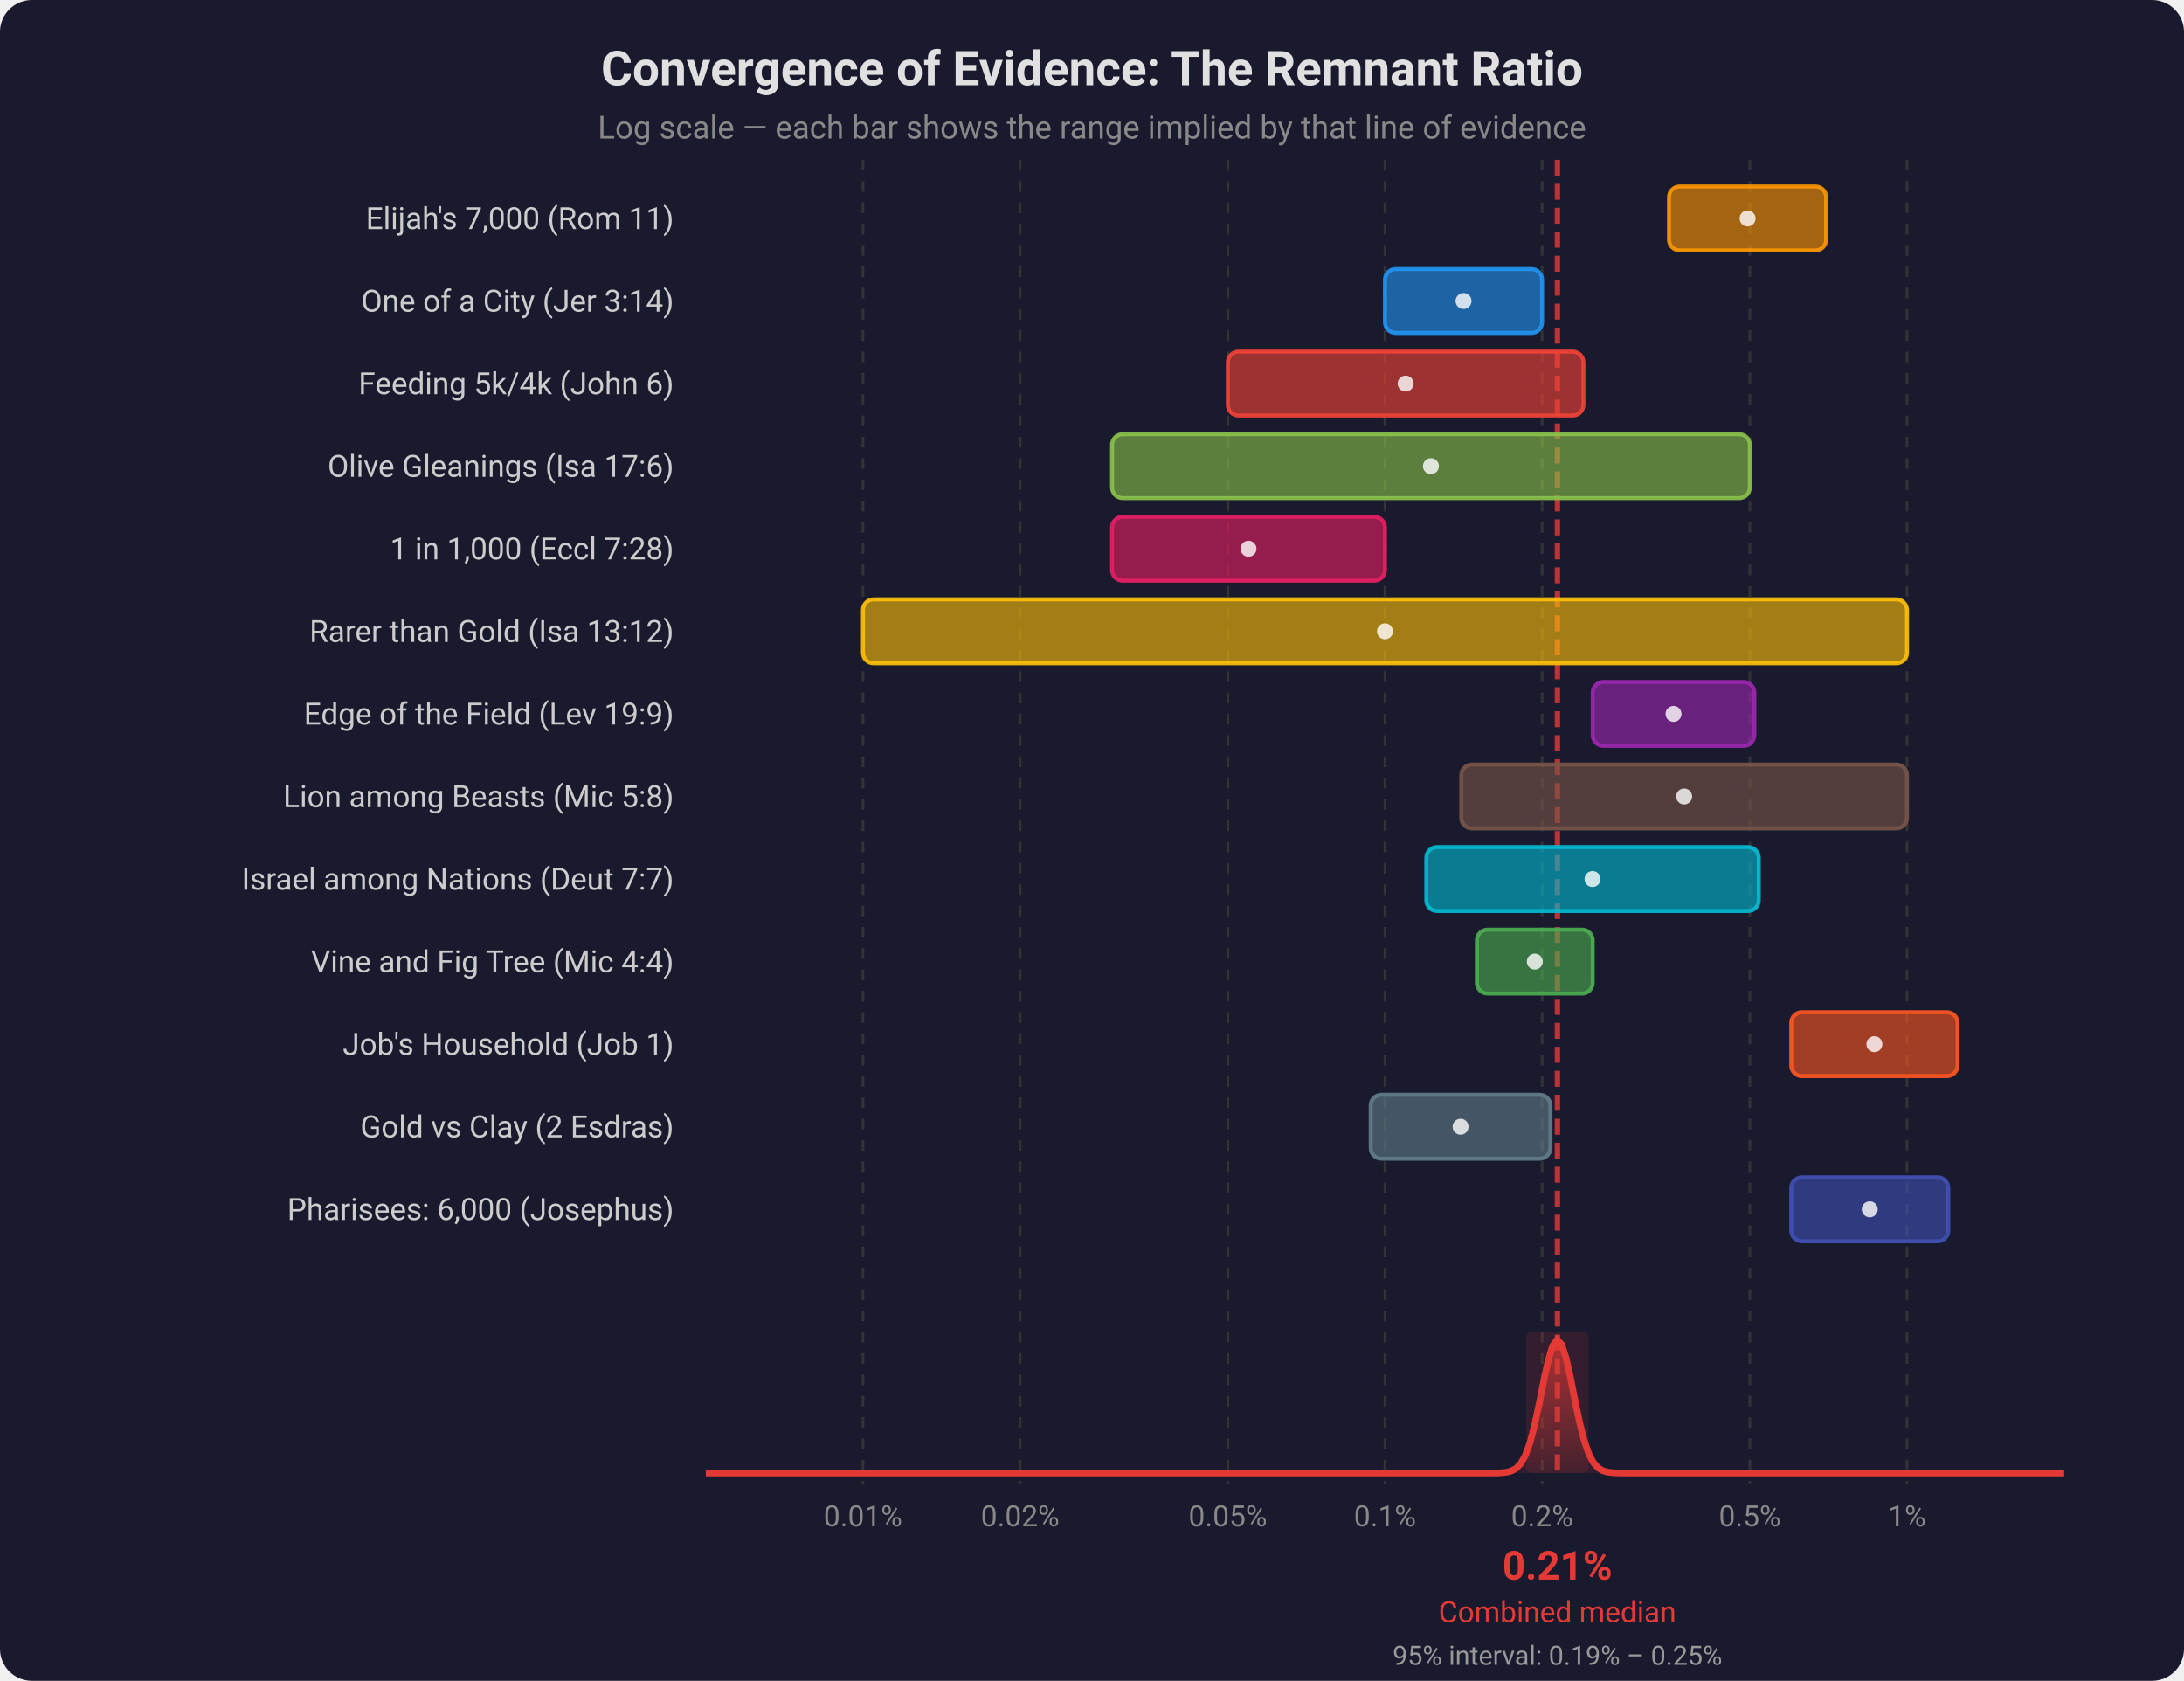
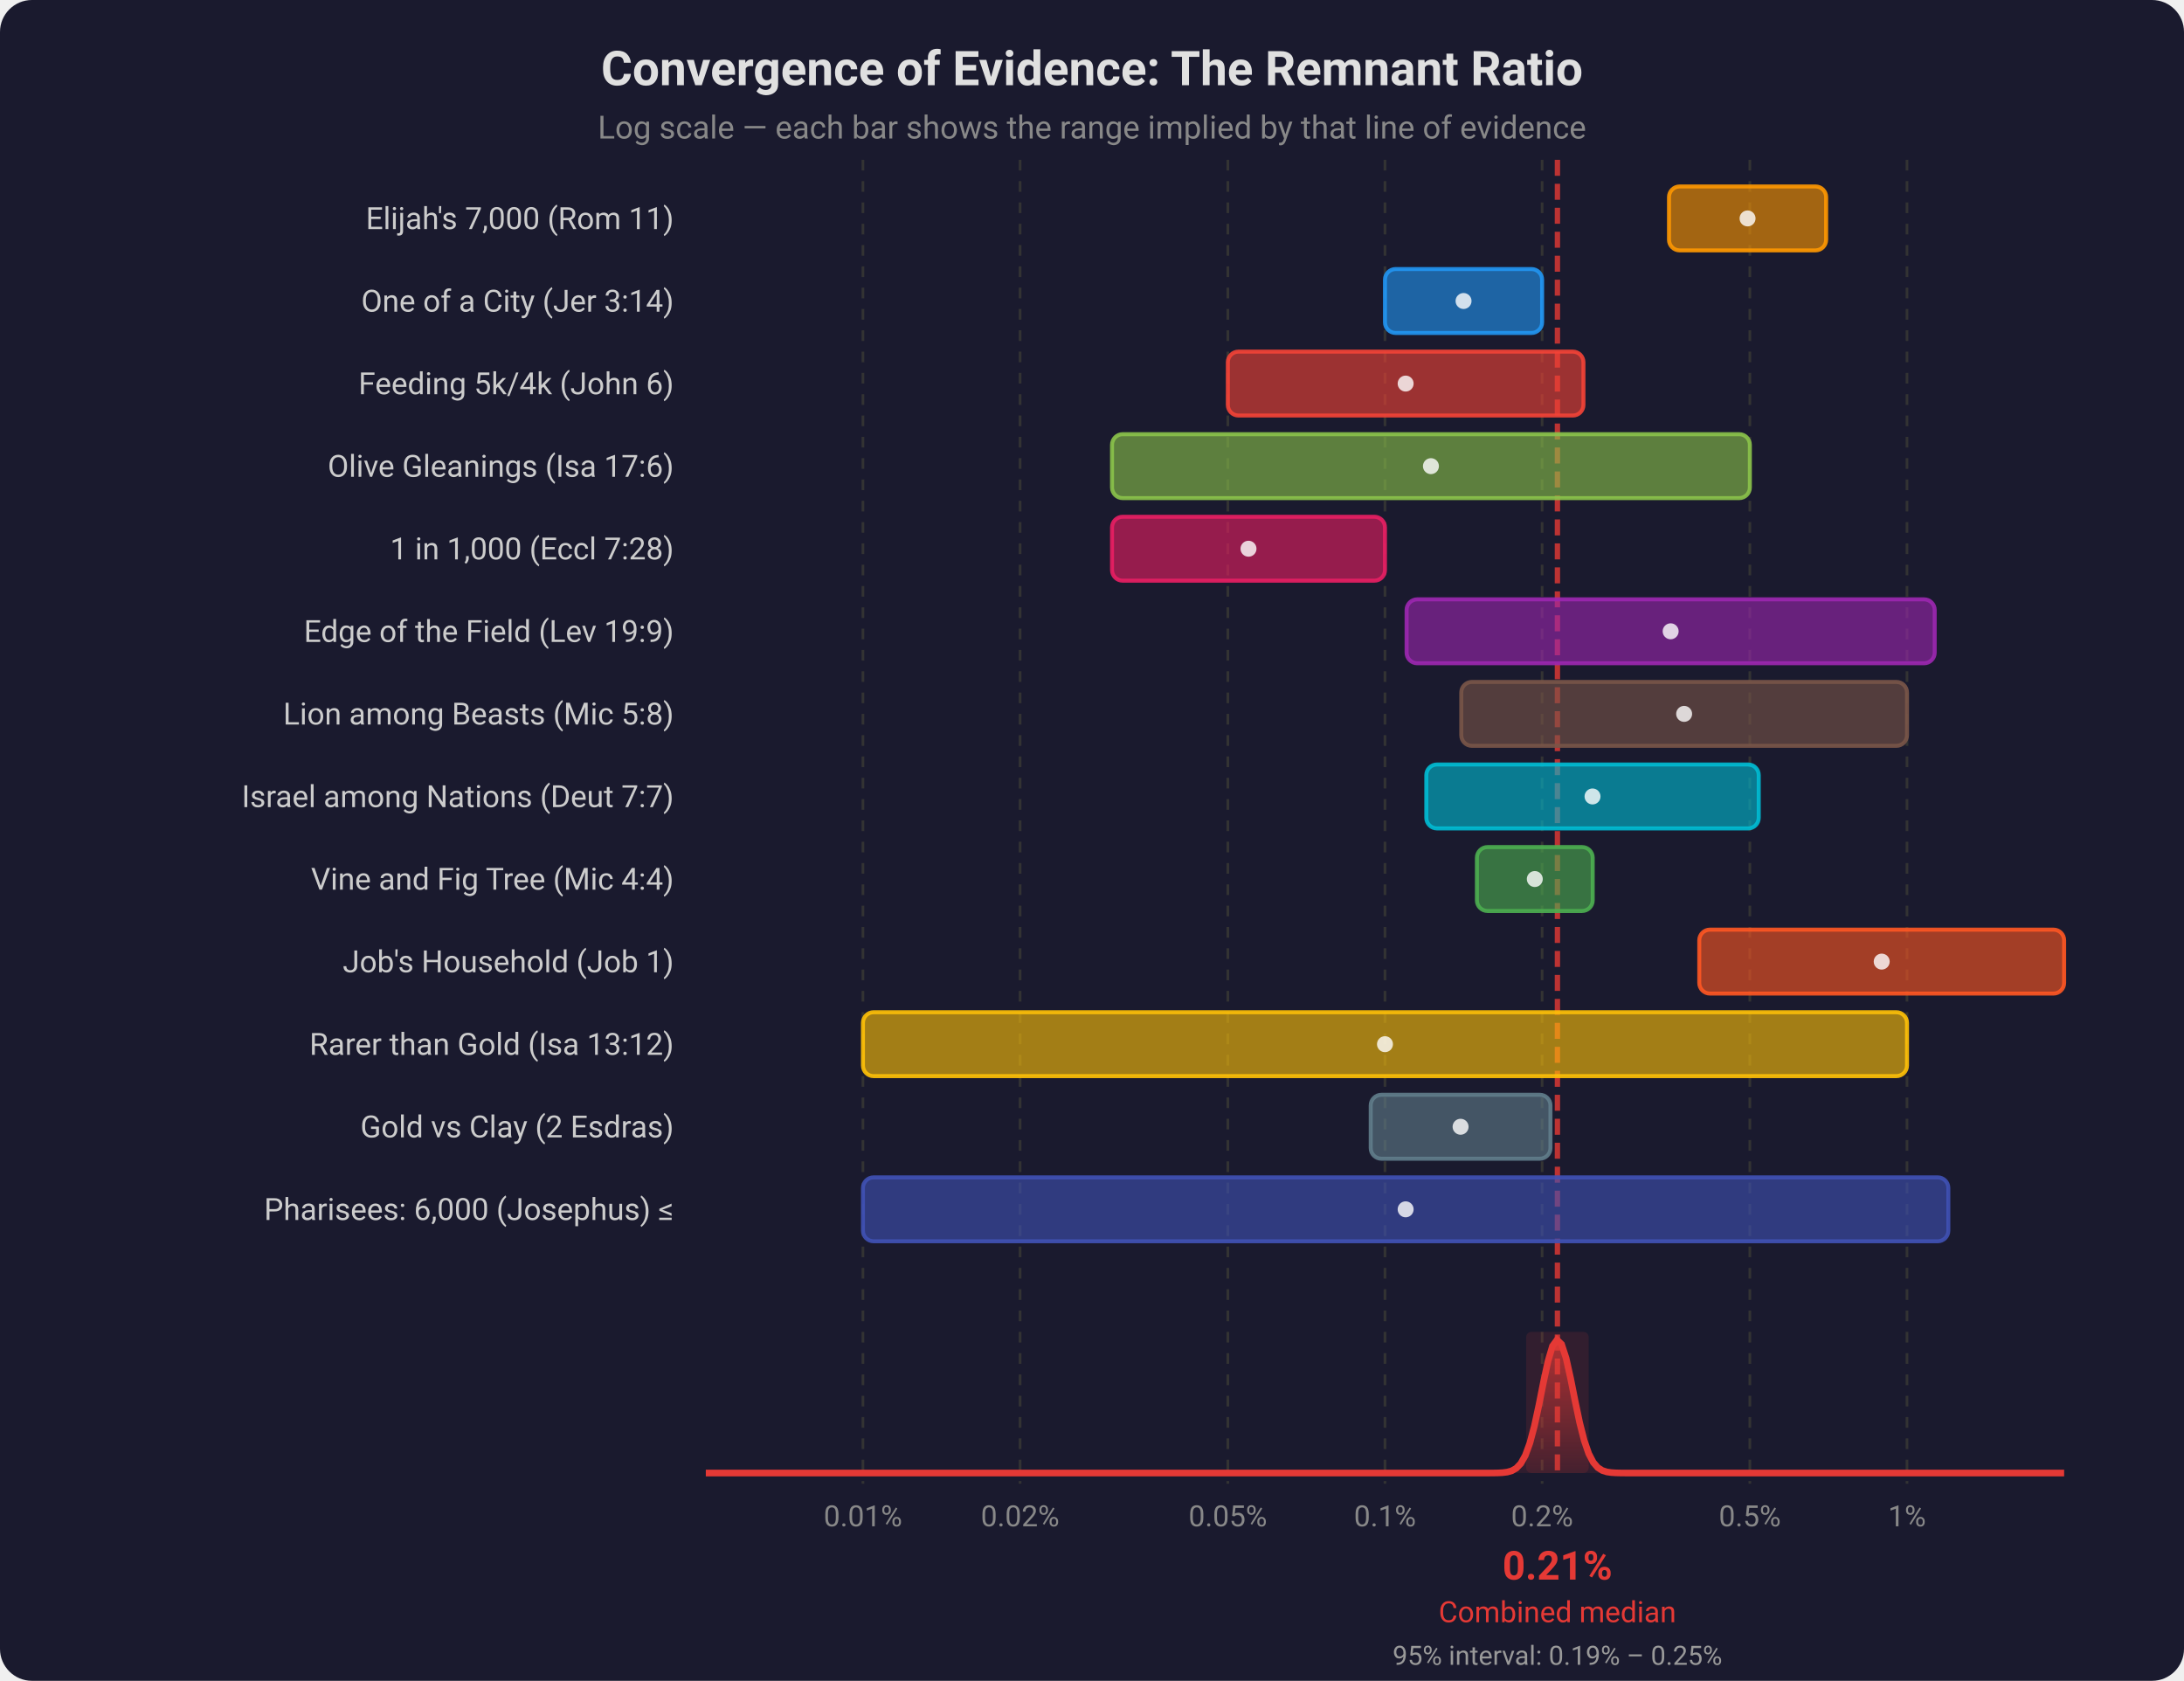
<svg xmlns="http://www.w3.org/2000/svg" viewBox="0 0 820 631" style="max-width:100%;height:auto;font-family:-apple-system,BlinkMacSystemFont,'Segoe UI',Roboto,sans-serif;">
  <defs>
    <linearGradient id="bellGrad" x1="0" y1="0" x2="0" y2="1">
      <stop offset="0%" stop-color="#E53935" stop-opacity="0.7" />
      <stop offset="100%" stop-color="#E53935" stop-opacity="0.1" />
    </linearGradient>
  </defs>
  <rect width="820" height="631" fill="#1a1a2e" rx="12" />
  <text x="410" y="32" text-anchor="middle" fill="#e0e0e0" font-size="18" font-weight="700">Convergence of Evidence: The Remnant Ratio</text>
  <text x="410" y="52" text-anchor="middle" fill="#888" font-size="12">Log scale — each bar shows the range implied by that line of evidence</text>
  <line x1="324.001" y1="60" x2="324.001" y2="557" stroke="#333" stroke-width="1" stroke-dasharray="4,4" />
  <text x="324.001" y="573" text-anchor="middle" fill="#888" font-size="11">0.01%</text>
  <line x1="383.003" y1="60" x2="383.003" y2="557" stroke="#333" stroke-width="1" stroke-dasharray="4,4" />
  <text x="383.003" y="573" text-anchor="middle" fill="#888" font-size="11">0.02%</text>
  <line x1="460.999" y1="60" x2="460.999" y2="557" stroke="#333" stroke-width="1" stroke-dasharray="4,4" />
  <text x="460.999" y="573" text-anchor="middle" fill="#888" font-size="11">0.05%</text>
  <line x1="520" y1="60" x2="520" y2="557" stroke="#333" stroke-width="1" stroke-dasharray="4,4" />
  <text x="520" y="573" text-anchor="middle" fill="#888" font-size="11">0.1%</text>
  <line x1="579.001" y1="60" x2="579.001" y2="557" stroke="#333" stroke-width="1" stroke-dasharray="4,4" />
  <text x="579.001" y="573" text-anchor="middle" fill="#888" font-size="11">0.2%</text>
  <line x1="656.997" y1="60" x2="656.997" y2="557" stroke="#333" stroke-width="1" stroke-dasharray="4,4" />
  <text x="656.997" y="573" text-anchor="middle" fill="#888" font-size="11">0.5%</text>
  <line x1="715.999" y1="60" x2="715.999" y2="557" stroke="#333" stroke-width="1" stroke-dasharray="4,4" />
  <text x="715.999" y="573" text-anchor="middle" fill="#888" font-size="11">1%</text>
  <line x1="584.746" y1="60" x2="584.746" y2="553" stroke="#E53935" stroke-width="2" stroke-dasharray="6,3" opacity="0.8" />
  <text x="253" y="86" text-anchor="end" fill="#ccc" font-size="11.5">Elijah's 7,000 (Rom 11)</text>
  <rect x="626.637" y="70" width="59.001" height="24" fill="#FF9800" opacity="0.6" rx="4" />
  <rect x="626.637" y="70" width="59.001" height="24" fill="none" stroke="#FF9800" stroke-width="1.5" rx="4" opacity="0.9" />
  <circle cx="656.137" cy="82" r="3" fill="white" opacity="0.8" />
  <text x="253" y="117" text-anchor="end" fill="#ccc" font-size="11.5">One of a City (Jer 3:14)</text>
  <rect x="520" y="101" width="59.001" height="24" fill="#2196F3" opacity="0.6" rx="4" />
  <rect x="520" y="101" width="59.001" height="24" fill="none" stroke="#2196F3" stroke-width="1.5" rx="4" opacity="0.9" />
  <circle cx="549.501" cy="113" r="3" fill="white" opacity="0.8" />
  <text x="253" y="148" text-anchor="end" fill="#ccc" font-size="11.5">Feeding 5k/4k (John 6)</text>
  <rect x="460.999" y="132" width="133.522" height="24" fill="#F44336" opacity="0.6" rx="4" />
  <rect x="460.999" y="132" width="133.522" height="24" fill="none" stroke="#F44336" stroke-width="1.5" rx="4" opacity="0.9" />
  <circle cx="527.76" cy="144" r="3" fill="white" opacity="0.8" />
  <text x="253" y="179" text-anchor="end" fill="#ccc" font-size="11.5">Olive Gleanings (Isa 17:6)</text>
  <rect x="417.517" y="163" width="239.481" height="24" fill="#8BC34A" opacity="0.6" rx="4" />
  <rect x="417.517" y="163" width="239.481" height="24" fill="none" stroke="#8BC34A" stroke-width="1.5" rx="4" opacity="0.9" />
  <circle cx="537.257" cy="175" r="3" fill="white" opacity="0.8" />
  <text x="253" y="210" text-anchor="end" fill="#ccc" font-size="11.5">1 in 1,000 (Eccl 7:28)</text>
  <rect x="417.517" y="194" width="102.483" height="24" fill="#E91E63" opacity="0.6" rx="4" />
  <rect x="417.517" y="194" width="102.483" height="24" fill="none" stroke="#E91E63" stroke-width="1.5" rx="4" opacity="0.9" />
  <circle cx="468.758" cy="206" r="3" fill="white" opacity="0.8" />
-   <text x="253" y="241" text-anchor="end" fill="#ccc" font-size="11.5">Rarer than Gold (Isa 13:12)</text>
-   <rect x="324.001" y="225" width="391.997" height="24" fill="#FFC107" opacity="0.6" rx="4" />
-   <rect x="324.001" y="225" width="391.997" height="24" fill="none" stroke="#FFC107" stroke-width="1.5" rx="4" opacity="0.9" />
-   <circle cx="520" cy="237" r="3" fill="white" opacity="0.8" />
-   <text x="253" y="272" text-anchor="end" fill="#ccc" font-size="11.5">Edge of the Field (Lev 19:9)</text>
-   <rect x="597.996" y="256" width="60.687" height="24" fill="#9C27B0" opacity="0.6" rx="4" />
-   <rect x="597.996" y="256" width="60.687" height="24" fill="none" stroke="#9C27B0" stroke-width="1.5" rx="4" opacity="0.9" />
-   <circle cx="628.339" cy="268" r="3" fill="white" opacity="0.8" />
-   <text x="253" y="303" text-anchor="end" fill="#ccc" font-size="11.5">Lion among Beasts (Mic 5:8)</text>
-   <rect x="548.641" y="287" width="167.358" height="24" fill="#795548" opacity="0.6" rx="4" />
-   <rect x="548.641" y="287" width="167.358" height="24" fill="none" stroke="#795548" stroke-width="1.5" rx="4" opacity="0.9" />
-   <circle cx="632.32" cy="299" r="3" fill="white" opacity="0.8" />
-   <text x="253" y="334" text-anchor="end" fill="#ccc" font-size="11.5">Israel among Nations (Deut 7:7)</text>
-   <rect x="535.519" y="318" width="124.816" height="24" fill="#00BCD4" opacity="0.6" rx="4" />
-   <rect x="535.519" y="318" width="124.816" height="24" fill="none" stroke="#00BCD4" stroke-width="1.5" rx="4" opacity="0.9" />
-   <circle cx="597.928" cy="330" r="3" fill="white" opacity="0.8" />
-   <text x="253" y="365" text-anchor="end" fill="#ccc" font-size="11.5">Vine and Fig Tree (Mic 4:4)</text>
-   <rect x="554.514" y="349" width="43.482" height="24" fill="#4CAF50" opacity="0.6" rx="4" />
-   <rect x="554.514" y="349" width="43.482" height="24" fill="none" stroke="#4CAF50" stroke-width="1.5" rx="4" opacity="0.9" />
-   <circle cx="576.255" cy="361" r="3" fill="white" opacity="0.8" />
-   <text x="253" y="396" text-anchor="end" fill="#ccc" font-size="11.5">Job's Household (Job 1)</text>
-   <rect x="672.517" y="380" width="62.476" height="24" fill="#FF5722" opacity="0.6" rx="4" />
-   <rect x="672.517" y="380" width="62.476" height="24" fill="none" stroke="#FF5722" stroke-width="1.5" rx="4" opacity="0.9" />
-   <circle cx="703.755" cy="392" r="3" fill="white" opacity="0.8" />
+   <text x="253" y="241" text-anchor="end" fill="#ccc" font-size="11.5">Edge of the Field (Lev 19:9)</text>
+   <rect x="528.113" y="225" width="198.289" height="24" fill="#9C27B0" opacity="0.6" rx="4" />
+   <rect x="528.113" y="225" width="198.289" height="24" fill="none" stroke="#9C27B0" stroke-width="1.5" rx="4" opacity="0.9" />
+   <circle cx="627.257" cy="237" r="3" fill="white" opacity="0.8" />
+   <text x="253" y="272" text-anchor="end" fill="#ccc" font-size="11.5">Lion among Beasts (Mic 5:8)</text>
+   <rect x="548.641" y="256" width="167.358" height="24" fill="#795548" opacity="0.6" rx="4" />
+   <rect x="548.641" y="256" width="167.358" height="24" fill="none" stroke="#795548" stroke-width="1.5" rx="4" opacity="0.9" />
+   <circle cx="632.32" cy="268" r="3" fill="white" opacity="0.8" />
+   <text x="253" y="303" text-anchor="end" fill="#ccc" font-size="11.5">Israel among Nations (Deut 7:7)</text>
+   <rect x="535.519" y="287" width="124.816" height="24" fill="#00BCD4" opacity="0.6" rx="4" />
+   <rect x="535.519" y="287" width="124.816" height="24" fill="none" stroke="#00BCD4" stroke-width="1.5" rx="4" opacity="0.9" />
+   <circle cx="597.928" cy="299" r="3" fill="white" opacity="0.8" />
+   <text x="253" y="334" text-anchor="end" fill="#ccc" font-size="11.5">Vine and Fig Tree (Mic 4:4)</text>
+   <rect x="554.514" y="318" width="43.482" height="24" fill="#4CAF50" opacity="0.6" rx="4" />
+   <rect x="554.514" y="318" width="43.482" height="24" fill="none" stroke="#4CAF50" stroke-width="1.5" rx="4" opacity="0.9" />
+   <circle cx="576.255" cy="330" r="3" fill="white" opacity="0.8" />
+   <text x="253" y="365" text-anchor="end" fill="#ccc" font-size="11.5">Job's Household (Job 1)</text>
+   <rect x="638.003" y="349" width="136.997" height="24" fill="#FF5722" opacity="0.6" rx="4" />
+   <rect x="638.003" y="349" width="136.997" height="24" fill="none" stroke="#FF5722" stroke-width="1.5" rx="4" opacity="0.9" />
+   <circle cx="706.501" cy="361" r="3" fill="white" opacity="0.8" />
+   <text x="253" y="396" text-anchor="end" fill="#ccc" font-size="11.5">Rarer than Gold (Isa 13:12)</text>
+   <rect x="324.001" y="380" width="391.997" height="24" fill="#FFC107" opacity="0.6" rx="4" />
+   <rect x="324.001" y="380" width="391.997" height="24" fill="none" stroke="#FFC107" stroke-width="1.5" rx="4" opacity="0.9" />
+   <circle cx="520" cy="392" r="3" fill="white" opacity="0.8" />
  <text x="253" y="427" text-anchor="end" fill="#ccc" font-size="11.5">Gold vs Clay (2 Esdras)</text>
  <rect x="514.642" y="411" width="67.493" height="24" fill="#607D8B" opacity="0.6" rx="4" />
  <rect x="514.642" y="411" width="67.493" height="24" fill="none" stroke="#607D8B" stroke-width="1.5" rx="4" opacity="0.9" />
  <circle cx="548.389" cy="423" r="3" fill="white" opacity="0.8" />
-   <text x="253" y="458" text-anchor="end" fill="#ccc" font-size="11.5">Pharisees: 6,000 (Josephus)</text>
-   <rect x="672.517" y="442" width="59.001" height="24" fill="#3F51B5" opacity="0.6" rx="4" />
-   <rect x="672.517" y="442" width="59.001" height="24" fill="none" stroke="#3F51B5" stroke-width="1.5" rx="4" opacity="0.9" />
-   <circle cx="702.017" cy="454" r="3" fill="white" opacity="0.8" />
+   <text x="253" y="458" text-anchor="end" fill="#ccc" font-size="11.5">Pharisees: 6,000 (Josephus) ≤</text>
+   <rect x="324.001" y="442" width="407.517" height="24" fill="#3F51B5" opacity="0.6" rx="4" />
+   <rect x="324.001" y="442" width="407.517" height="24" fill="none" stroke="#3F51B5" stroke-width="1.5" rx="4" opacity="0.9" />
+   <circle cx="527.76" cy="454" r="3" fill="white" opacity="0.8" />
  <path d="M 265 553 L 265 553 L 266.7 553 L 268.4 553 L 270.1 553 L 271.8 553 L 273.5 553 L 275.2 553 L 276.9 553 L 278.6 553 L 280.3 553 L 282 553 L 283.7 553 L 285.4 553 L 287.1 553 L 288.8 553 L 290.5 553 L 292.2 553 L 293.9 553 L 295.6 553 L 297.3 553 L 299 553 L 300.7 553 L 302.4 553 L 304.1 553 L 305.8 553 L 307.5 553 L 309.2 553 L 310.9 553 L 312.6 553 L 314.3 553 L 316 553 L 317.7 553 L 319.4 553 L 321.1 553 L 322.8 553 L 324.5 553 L 326.2 553 L 327.9 553 L 329.6 553 L 331.3 553 L 333 553 L 334.7 553 L 336.4 553 L 338.1 553 L 339.8 553 L 341.5 553 L 343.2 553 L 344.9 553 L 346.6 553 L 348.3 553 L 350 553 L 351.7 553 L 353.4 553 L 355.1 553 L 356.8 553 L 358.5 553 L 360.2 553 L 361.9 553 L 363.6 553 L 365.3 553 L 367 553 L 368.7 553 L 370.4 553 L 372.1 553 L 373.8 553 L 375.5 553 L 377.2 553 L 378.9 553 L 380.6 553 L 382.3 553 L 384 553 L 385.7 553 L 387.4 553 L 389.1 553 L 390.8 553 L 392.5 553 L 394.2 553 L 395.9 553 L 397.6 553 L 399.3 553 L 401 553 L 402.7 553 L 404.4 553 L 406.1 553 L 407.8 553 L 409.5 553 L 411.2 553 L 412.9 553 L 414.6 553 L 416.3 553 L 418 553 L 419.7 553 L 421.4 553 L 423.1 553 L 424.8 553 L 426.5 553 L 428.2 553 L 429.9 553 L 431.6 553 L 433.3 553 L 435 553 L 436.7 553 L 438.4 553 L 440.1 553 L 441.8 553 L 443.5 553 L 445.2 553 L 446.9 553 L 448.6 553 L 450.3 553 L 452 553 L 453.7 553 L 455.4 553 L 457.1 553 L 458.8 553 L 460.5 553 L 462.2 553 L 463.9 553 L 465.6 553 L 467.3 553 L 469 553 L 470.7 553 L 472.4 553 L 474.1 553 L 475.8 553 L 477.5 553 L 479.2 553 L 480.9 553 L 482.6 553 L 484.3 553 L 486 553 L 487.7 553 L 489.4 553 L 491.1 553 L 492.8 553 L 494.5 553 L 496.2 553 L 497.9 553 L 499.6 553 L 501.3 553 L 503 553 L 504.7 553 L 506.4 553 L 508.1 553 L 509.8 553 L 511.5 553 L 513.2 553 L 514.9 553 L 516.6 553 L 518.3 553 L 520 553 L 521.7 553 L 523.4 553 L 525.1 553 L 526.8 553 L 528.5 553 L 530.2 553 L 531.9 553 L 533.6 553 L 535.3 553 L 537 553 L 538.7 553 L 540.4 553 L 542.1 553 L 543.8 553 L 545.5 553 L 547.2 553 L 548.9 553 L 550.6 553 L 552.3 553 L 554 553 L 555.7 553 L 557.4 552.999 L 559.1 552.995 L 560.8 552.983 L 562.5 552.949 L 564.2 552.86 L 565.9 552.645 L 567.6 552.168 L 569.3 551.2 L 571 549.406 L 572.7 546.379 L 574.4 541.746 L 576.1 535.353 L 577.8 527.47 L 579.5 518.923 L 581.2 511.034 L 582.9 505.317 L 584.6 503.015 L 586.3 504.655 L 588 509.86 L 589.7 517.484 L 591.4 526.022 L 593.1 534.094 L 594.8 540.776 L 596.5 545.708 L 598.2 548.986 L 599.9 550.962 L 601.6 552.045 L 603.3 552.587 L 605 552.835 L 606.7 552.939 L 608.4 552.979 L 610.1 552.994 L 611.8 552.998 L 613.5 553 L 615.2 553 L 616.9 553 L 618.6 553 L 620.3 553 L 622 553 L 623.7 553 L 625.4 553 L 627.1 553 L 628.8 553 L 630.5 553 L 632.2 553 L 633.9 553 L 635.6 553 L 637.3 553 L 639 553 L 640.7 553 L 642.4 553 L 644.1 553 L 645.8 553 L 647.5 553 L 649.2 553 L 650.9 553 L 652.6 553 L 654.3 553 L 656 553 L 657.7 553 L 659.4 553 L 661.1 553 L 662.8 553 L 664.5 553 L 666.2 553 L 667.9 553 L 669.6 553 L 671.3 553 L 673 553 L 674.7 553 L 676.4 553 L 678.1 553 L 679.8 553 L 681.5 553 L 683.2 553 L 684.9 553 L 686.6 553 L 688.3 553 L 690 553 L 691.7 553 L 693.4 553 L 695.1 553 L 696.8 553 L 698.5 553 L 700.2 553 L 701.9 553 L 703.6 553 L 705.3 553 L 707 553 L 708.7 553 L 710.4 553 L 712.1 553 L 713.8 553 L 715.5 553 L 717.2 553 L 718.9 553 L 720.6 553 L 722.3 553 L 724 553 L 725.7 553 L 727.4 553 L 729.1 553 L 730.8 553 L 732.5 553 L 734.2 553 L 735.9 553 L 737.6 553 L 739.3 553 L 741 553 L 742.7 553 L 744.4 553 L 746.1 553 L 747.8 553 L 749.5 553 L 751.2 553 L 752.9 553 L 754.6 553 L 756.3 553 L 758 553 L 759.7 553 L 761.4 553 L 763.1 553 L 764.8 553 L 766.5 553 L 768.2 553 L 769.9 553 L 771.6 553 L 773.3 553 L 775 553 L 775 553 Z" fill="url(#bellGrad)" />
  <path d="M 265 553 L 265 553 L 266.7 553 L 268.4 553 L 270.1 553 L 271.8 553 L 273.5 553 L 275.2 553 L 276.9 553 L 278.6 553 L 280.3 553 L 282 553 L 283.7 553 L 285.4 553 L 287.1 553 L 288.8 553 L 290.5 553 L 292.2 553 L 293.9 553 L 295.6 553 L 297.3 553 L 299 553 L 300.7 553 L 302.4 553 L 304.1 553 L 305.8 553 L 307.5 553 L 309.2 553 L 310.9 553 L 312.6 553 L 314.3 553 L 316 553 L 317.7 553 L 319.4 553 L 321.1 553 L 322.8 553 L 324.5 553 L 326.2 553 L 327.9 553 L 329.6 553 L 331.3 553 L 333 553 L 334.7 553 L 336.4 553 L 338.1 553 L 339.8 553 L 341.5 553 L 343.2 553 L 344.9 553 L 346.6 553 L 348.3 553 L 350 553 L 351.7 553 L 353.4 553 L 355.1 553 L 356.8 553 L 358.5 553 L 360.2 553 L 361.9 553 L 363.6 553 L 365.3 553 L 367 553 L 368.7 553 L 370.4 553 L 372.1 553 L 373.8 553 L 375.5 553 L 377.2 553 L 378.9 553 L 380.6 553 L 382.3 553 L 384 553 L 385.7 553 L 387.4 553 L 389.1 553 L 390.8 553 L 392.5 553 L 394.2 553 L 395.9 553 L 397.6 553 L 399.3 553 L 401 553 L 402.7 553 L 404.4 553 L 406.1 553 L 407.8 553 L 409.5 553 L 411.2 553 L 412.9 553 L 414.6 553 L 416.3 553 L 418 553 L 419.7 553 L 421.4 553 L 423.1 553 L 424.8 553 L 426.5 553 L 428.2 553 L 429.9 553 L 431.6 553 L 433.3 553 L 435 553 L 436.7 553 L 438.4 553 L 440.1 553 L 441.8 553 L 443.5 553 L 445.2 553 L 446.9 553 L 448.6 553 L 450.3 553 L 452 553 L 453.7 553 L 455.4 553 L 457.1 553 L 458.8 553 L 460.5 553 L 462.2 553 L 463.9 553 L 465.6 553 L 467.3 553 L 469 553 L 470.7 553 L 472.4 553 L 474.1 553 L 475.8 553 L 477.5 553 L 479.2 553 L 480.9 553 L 482.6 553 L 484.3 553 L 486 553 L 487.7 553 L 489.4 553 L 491.1 553 L 492.8 553 L 494.5 553 L 496.2 553 L 497.9 553 L 499.6 553 L 501.3 553 L 503 553 L 504.7 553 L 506.4 553 L 508.1 553 L 509.8 553 L 511.5 553 L 513.2 553 L 514.9 553 L 516.6 553 L 518.3 553 L 520 553 L 521.7 553 L 523.4 553 L 525.1 553 L 526.8 553 L 528.5 553 L 530.2 553 L 531.9 553 L 533.6 553 L 535.3 553 L 537 553 L 538.7 553 L 540.4 553 L 542.1 553 L 543.8 553 L 545.5 553 L 547.2 553 L 548.9 553 L 550.6 553 L 552.3 553 L 554 553 L 555.7 553 L 557.4 552.999 L 559.1 552.995 L 560.8 552.983 L 562.5 552.949 L 564.2 552.86 L 565.9 552.645 L 567.6 552.168 L 569.3 551.2 L 571 549.406 L 572.7 546.379 L 574.4 541.746 L 576.1 535.353 L 577.8 527.47 L 579.5 518.923 L 581.2 511.034 L 582.9 505.317 L 584.6 503.015 L 586.3 504.655 L 588 509.86 L 589.7 517.484 L 591.4 526.022 L 593.1 534.094 L 594.8 540.776 L 596.5 545.708 L 598.2 548.986 L 599.9 550.962 L 601.6 552.045 L 603.3 552.587 L 605 552.835 L 606.7 552.939 L 608.4 552.979 L 610.1 552.994 L 611.8 552.998 L 613.5 553 L 615.2 553 L 616.9 553 L 618.6 553 L 620.3 553 L 622 553 L 623.7 553 L 625.4 553 L 627.1 553 L 628.8 553 L 630.5 553 L 632.2 553 L 633.9 553 L 635.6 553 L 637.3 553 L 639 553 L 640.7 553 L 642.4 553 L 644.1 553 L 645.8 553 L 647.5 553 L 649.2 553 L 650.9 553 L 652.6 553 L 654.3 553 L 656 553 L 657.7 553 L 659.4 553 L 661.1 553 L 662.8 553 L 664.5 553 L 666.2 553 L 667.9 553 L 669.6 553 L 671.3 553 L 673 553 L 674.7 553 L 676.4 553 L 678.1 553 L 679.8 553 L 681.5 553 L 683.2 553 L 684.9 553 L 686.6 553 L 688.3 553 L 690 553 L 691.7 553 L 693.4 553 L 695.1 553 L 696.8 553 L 698.5 553 L 700.2 553 L 701.9 553 L 703.6 553 L 705.3 553 L 707 553 L 708.7 553 L 710.4 553 L 712.1 553 L 713.8 553 L 715.5 553 L 717.2 553 L 718.9 553 L 720.6 553 L 722.3 553 L 724 553 L 725.7 553 L 727.4 553 L 729.1 553 L 730.8 553 L 732.5 553 L 734.2 553 L 735.9 553 L 737.6 553 L 739.3 553 L 741 553 L 742.7 553 L 744.4 553 L 746.1 553 L 747.8 553 L 749.5 553 L 751.2 553 L 752.9 553 L 754.6 553 L 756.3 553 L 758 553 L 759.7 553 L 761.4 553 L 763.1 553 L 764.8 553 L 766.5 553 L 768.2 553 L 769.9 553 L 771.6 553 L 773.3 553 L 775 553" fill="none" stroke="#E53935" stroke-width="2.5" />
  <rect x="573.004" y="500" width="23.482" height="53" fill="#E53935" opacity="0.12" rx="2" />
  <text x="584.746" y="593" text-anchor="middle" fill="#E53935" font-size="15" font-weight="700">0.21%</text>
  <text x="584.746" y="609" text-anchor="middle" fill="#E53935" font-size="11">Combined median</text>
  <text x="584.746" y="625" text-anchor="middle" fill="#999" font-size="10">95% interval: 0.19% – 0.25%</text>
</svg>
